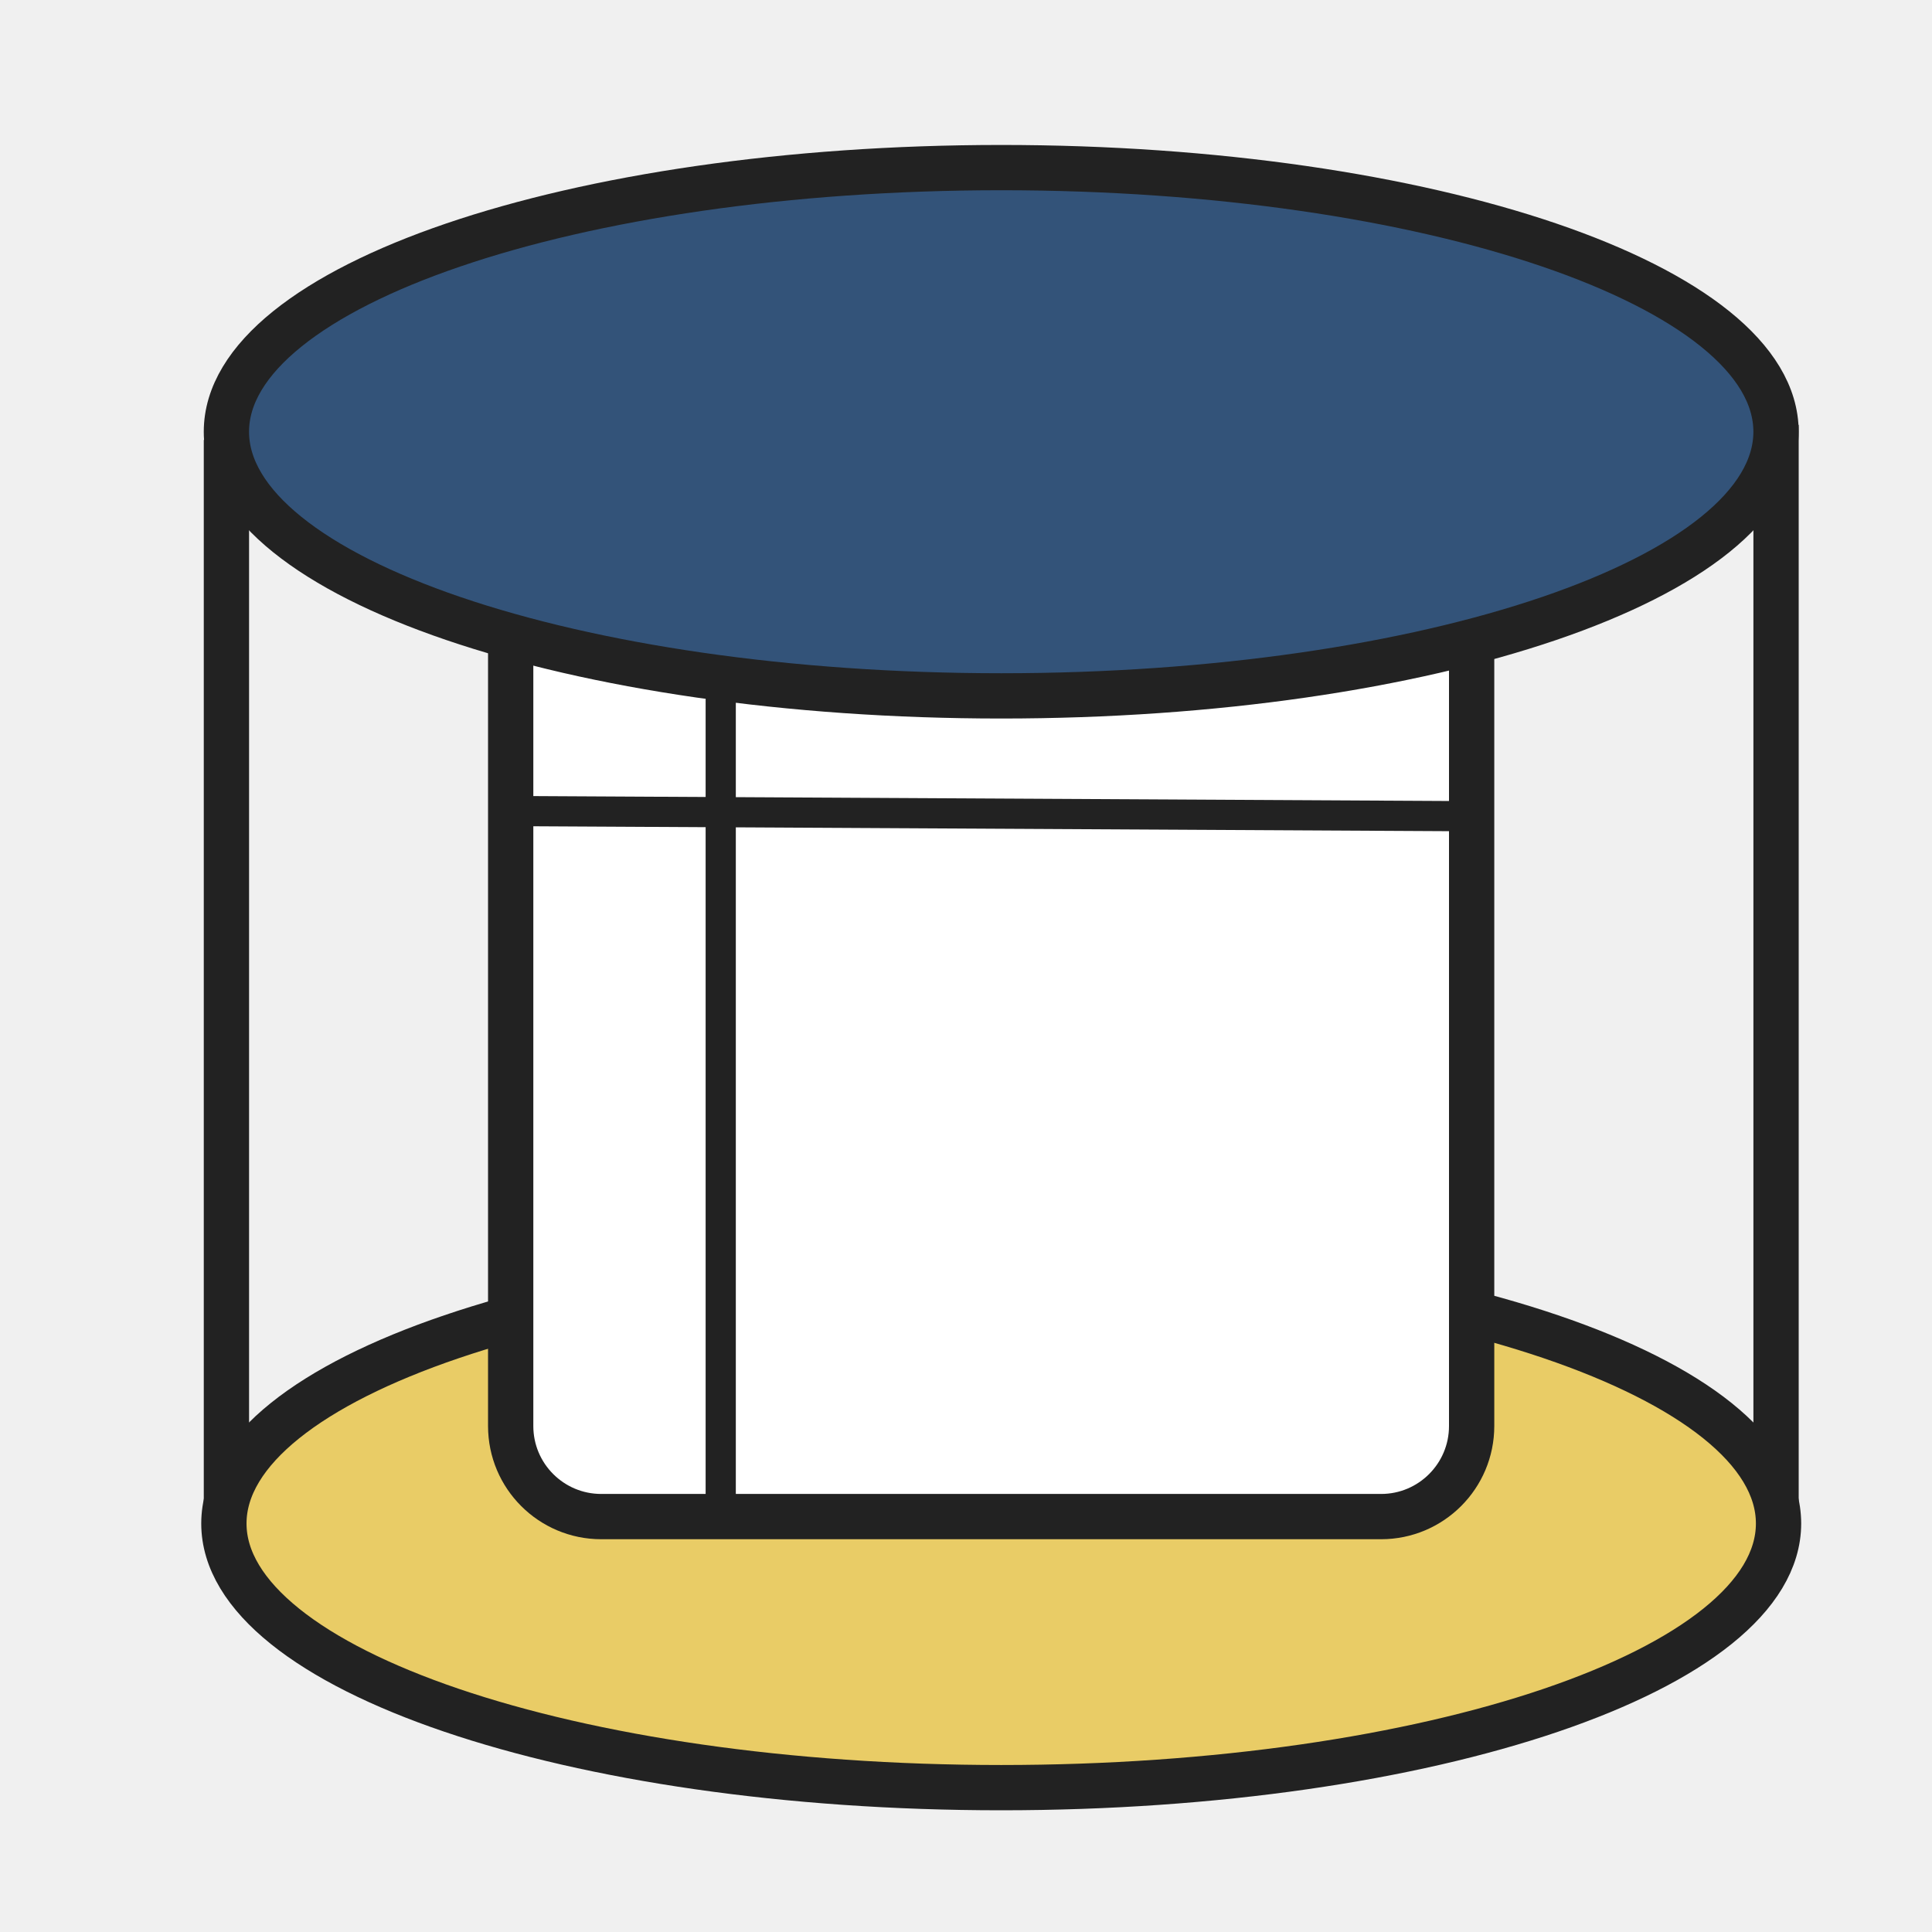
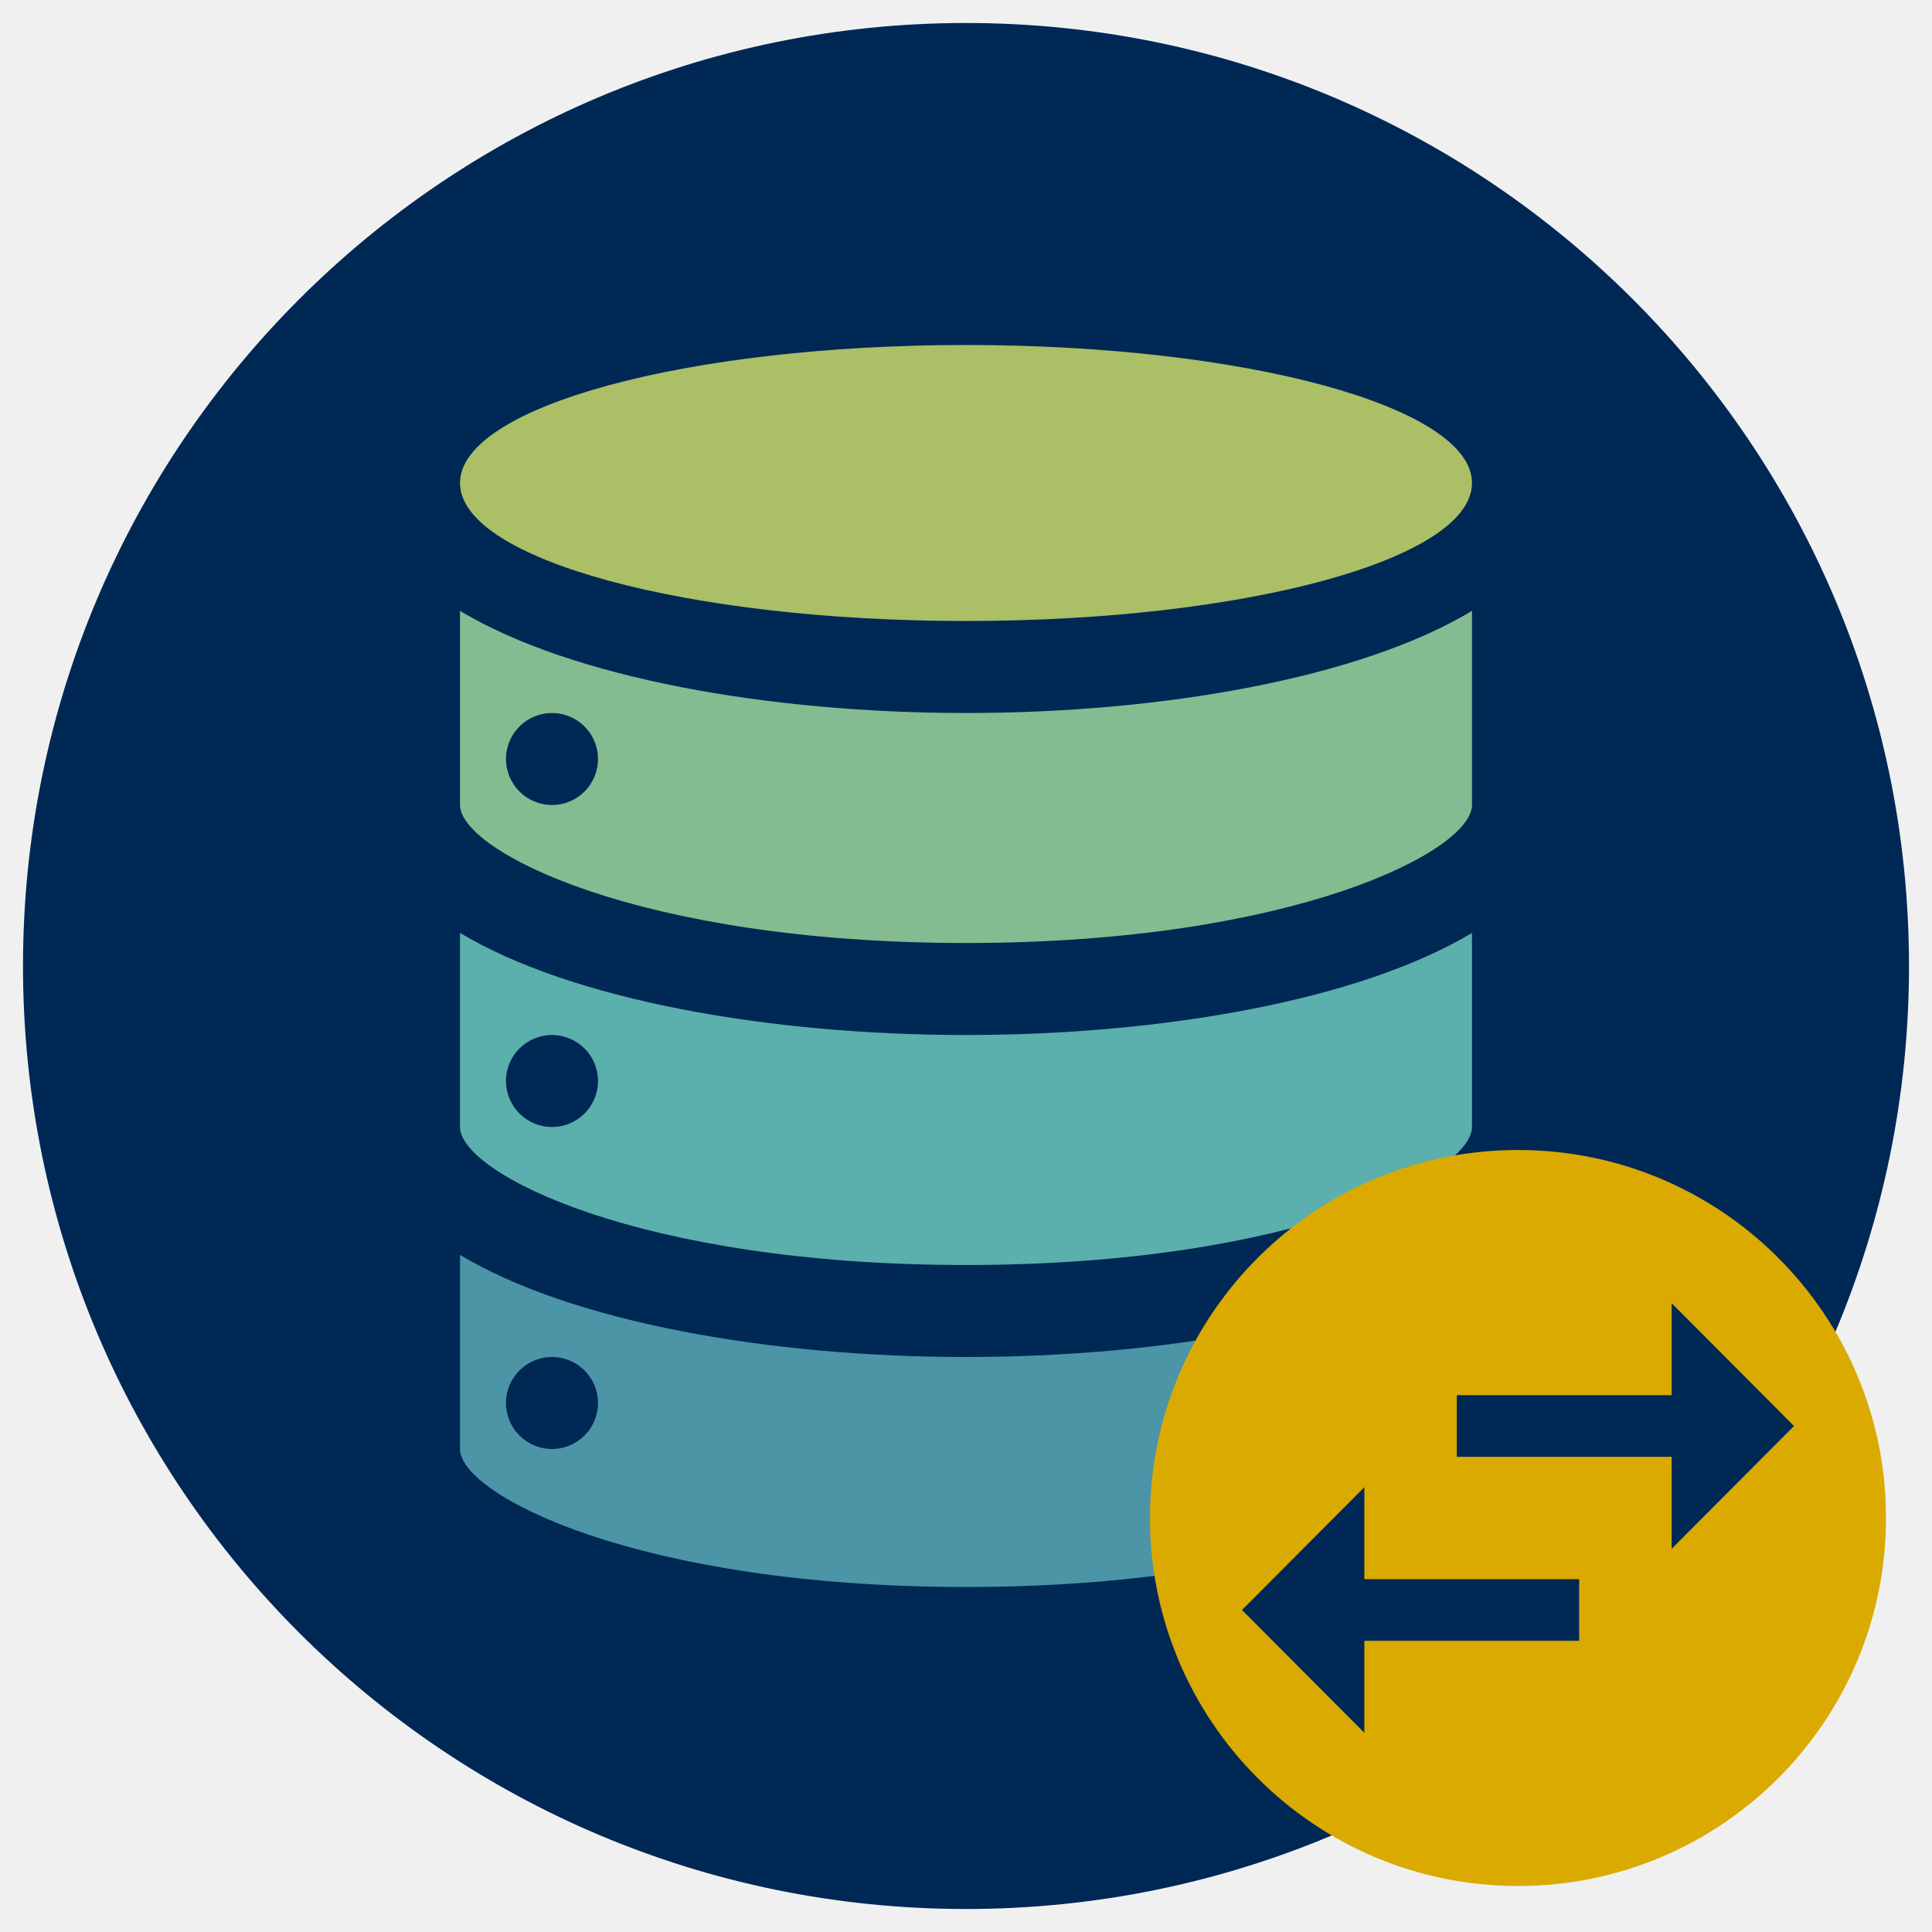
- <svg xmlns="http://www.w3.org/2000/svg" width="128" height="128">
-   <g>
-     <line stroke="#222222" stroke-linecap="null" stroke-linejoin="null" id="svg_8" y2="29.146" x2="15.001" y1="101.478" x1="15.001" fill-opacity="null" stroke-width="3" fill="none" />
-     <line stroke="#222222" stroke-linecap="null" stroke-linejoin="null" id="svg_10" y2="28.146" x2="117.668" y1="100.478" x1="117.668" fill-opacity="null" stroke-width="3" fill="none" />
-     <ellipse ry="17.5" rx="51.5" id="svg_5" cy="100.936" cx="66.333" stroke-width="3" stroke="#222222" fill="#e9cc66" />
-     <rect rx="6" id="svg_7" height="73.665" width="63.666" y="26.813" x="33.834" stroke-width="3" stroke="#222222" fill="#ffffff" />
-     <line stroke="#222222" stroke-linecap="null" stroke-linejoin="null" id="svg_11" y2="99.406" x2="47.75" y1="45.573" x1="47.75" stroke-width="2" fill="none" />
-     <line stroke="#222222" stroke-linecap="null" stroke-linejoin="null" id="svg_15" y2="54.073" x2="96.917" y1="53.74" x1="34.833" fill-opacity="null" stroke-width="2" fill="none" />
-     <ellipse stroke="#222222" ry="17.5" rx="51.333" id="svg_3" cy="28.604" cx="66.333" stroke-width="3" fill="#335379" />
+ <svg xmlns="http://www.w3.org/2000/svg" id="Layer_1" data-name="Layer 1" viewBox="0 0 42 42">
+   <circle cx="21" cy="21" r="20.5" style="fill:#002855" />
+   <path d="M10,27.28V31.5c0,1,3.88,3,11,3s11-2,11-3V27.28c-2.43,1.46-6.72,2.22-11,2.22S12.43,28.74,10,27.28Z" style="fill:#4b95a6" />
+   <path d="M10,20.28V24.5c0,1,3.88,3,11,3s11-2,11-3V20.28c-2.43,1.46-6.72,2.22-11,2.22S12.43,21.74,10,20.28Z" style="fill:#5bafac" />
+   <path d="M10,13.28V17.5c0,1,3.88,3,11,3s11-2,11-3V13.28c-2.43,1.46-6.72,2.22-11,2.22S12.43,14.74,10,13.28Z" style="fill:#85bb90" />
+   <ellipse cx="21" cy="10.5" rx="11" ry="3" style="fill:#aabf66" />
+   <circle cx="12" cy="16.5" r="1" style="fill:#002855" />
+   <circle cx="12" cy="23.5" r="1" style="fill:#002855" />
+   <circle cx="12" cy="30.5" r="1" style="fill:#002855" />
+   <circle cx="33" cy="33" r="8" style="fill:#daaa00" />
+   <g id="swap-horiz">
+     <path d="M29.66,32.33,27,35l2.66,2.67v-2h4.67V34.33H29.66ZM39,31l-2.66-2.67v2H31.67v1.34h4.67v2Z" style="fill:#002855" />
  </g>
</svg>
